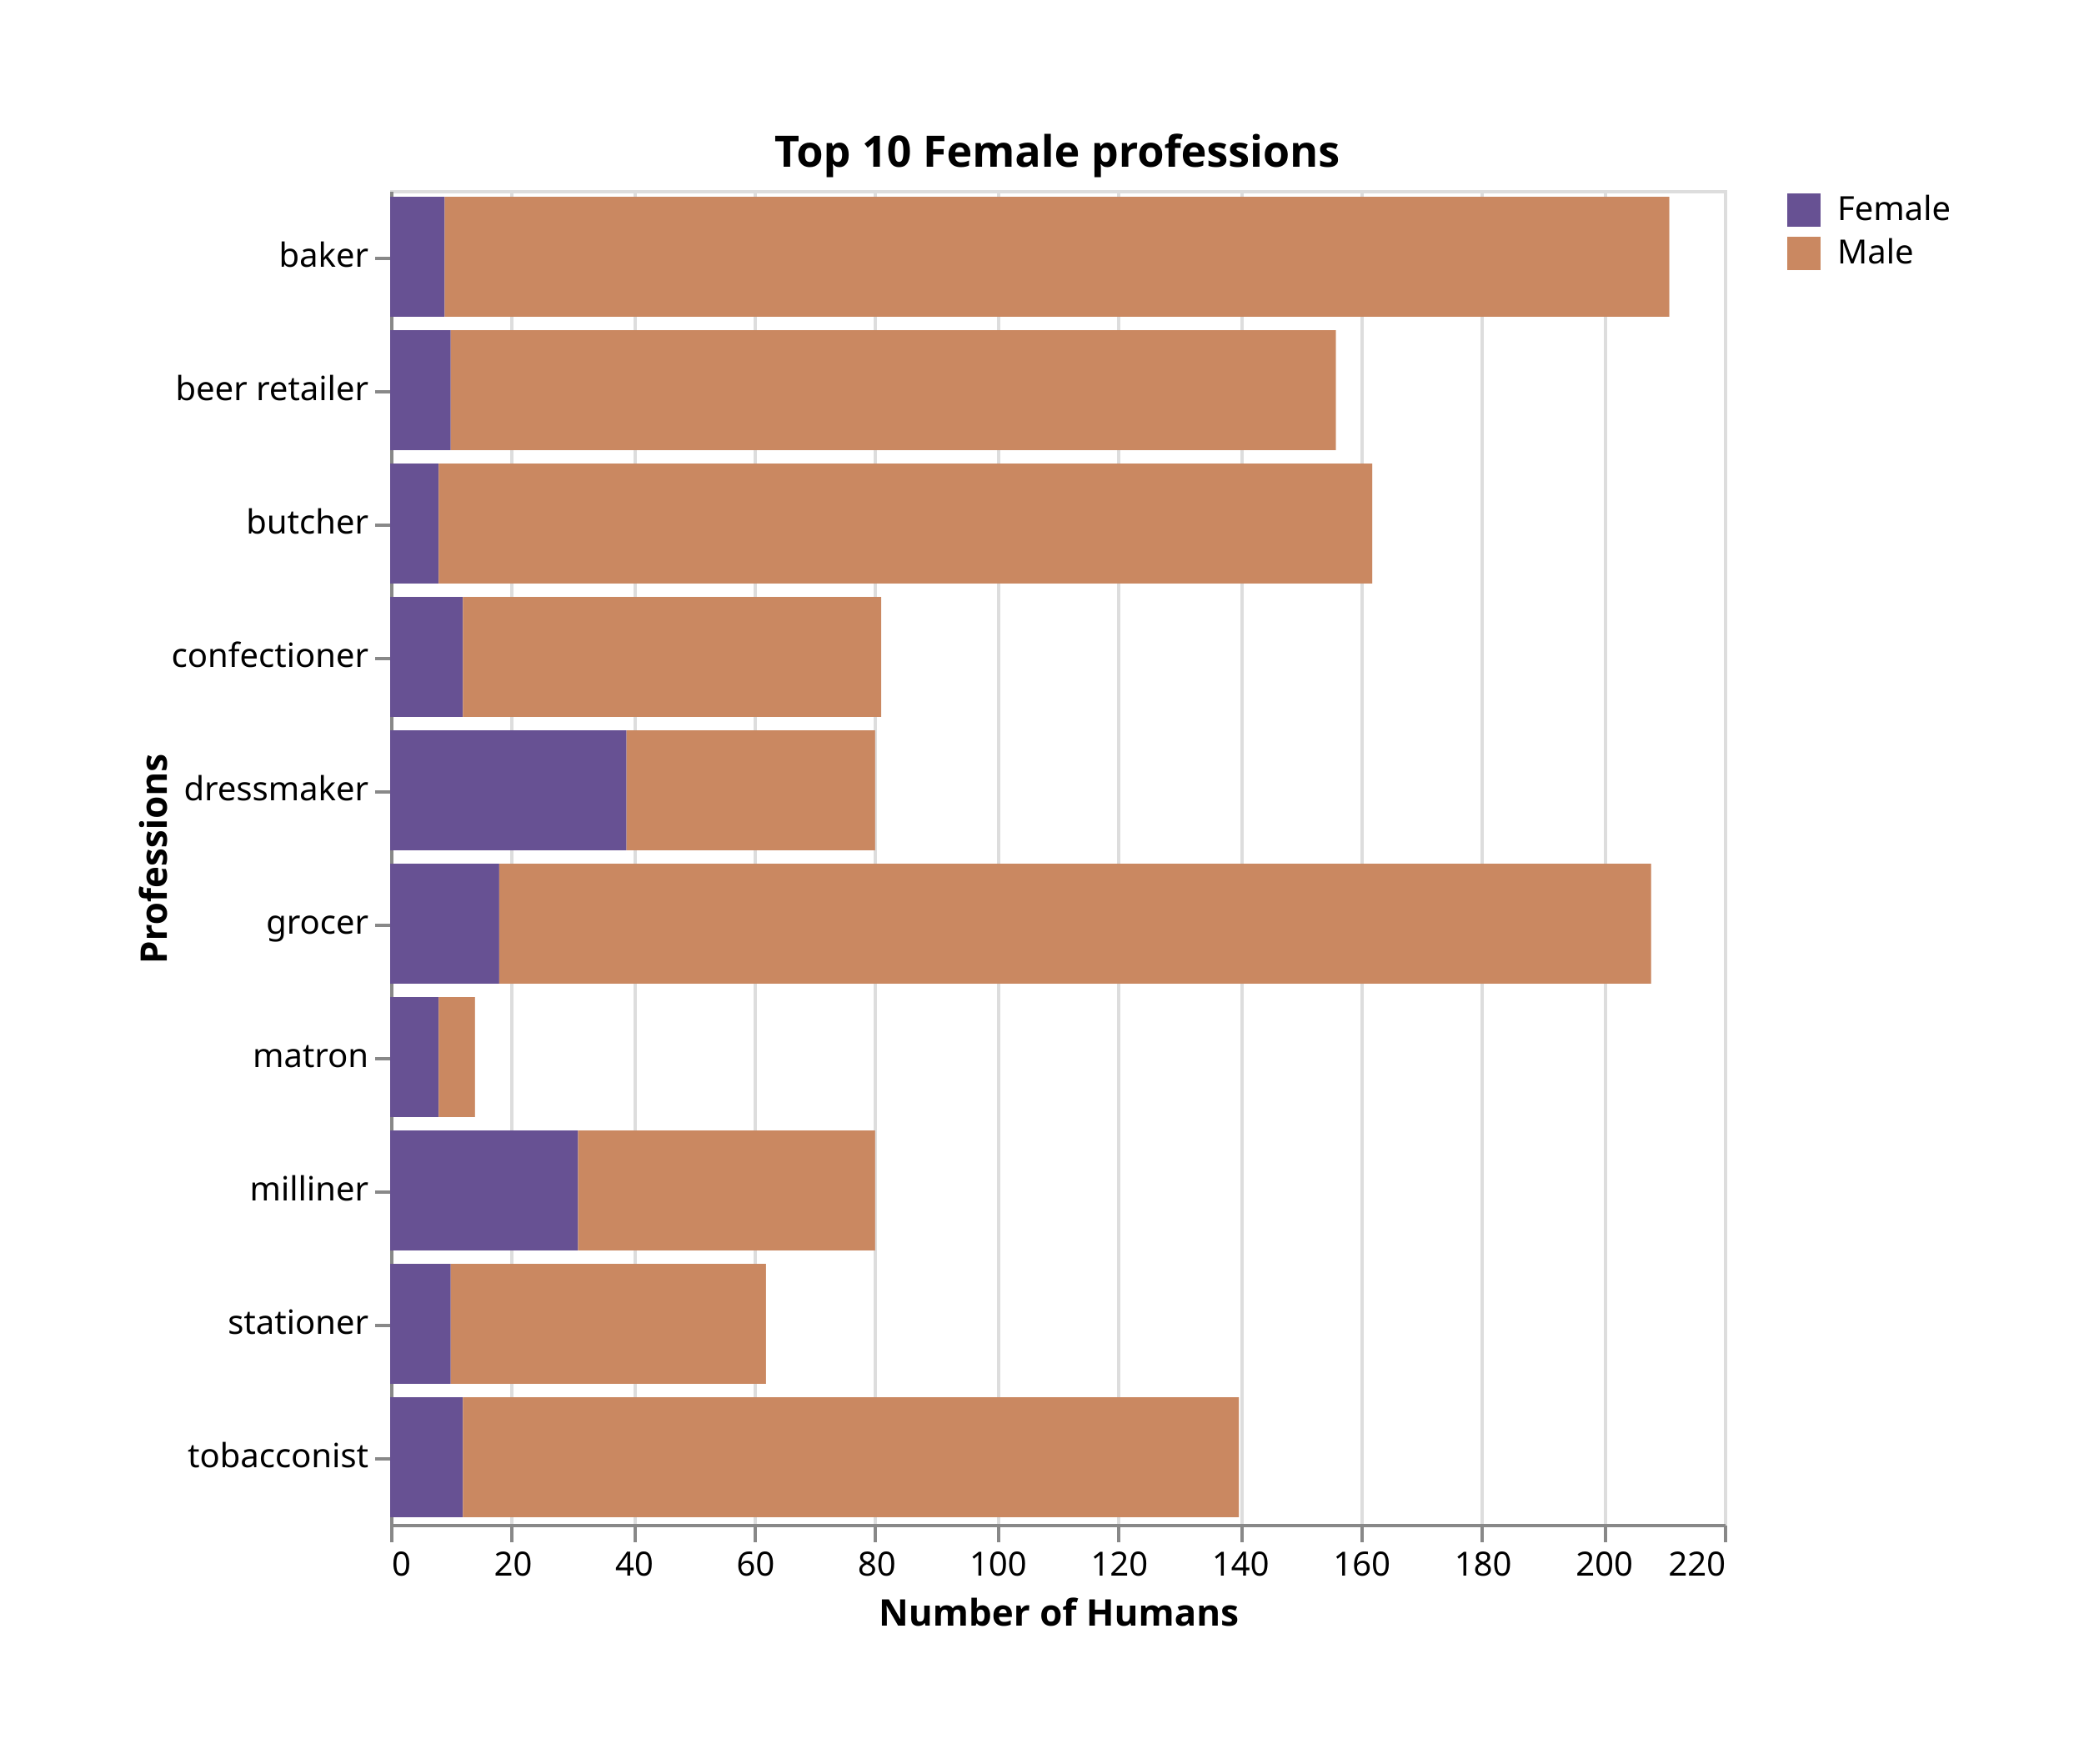
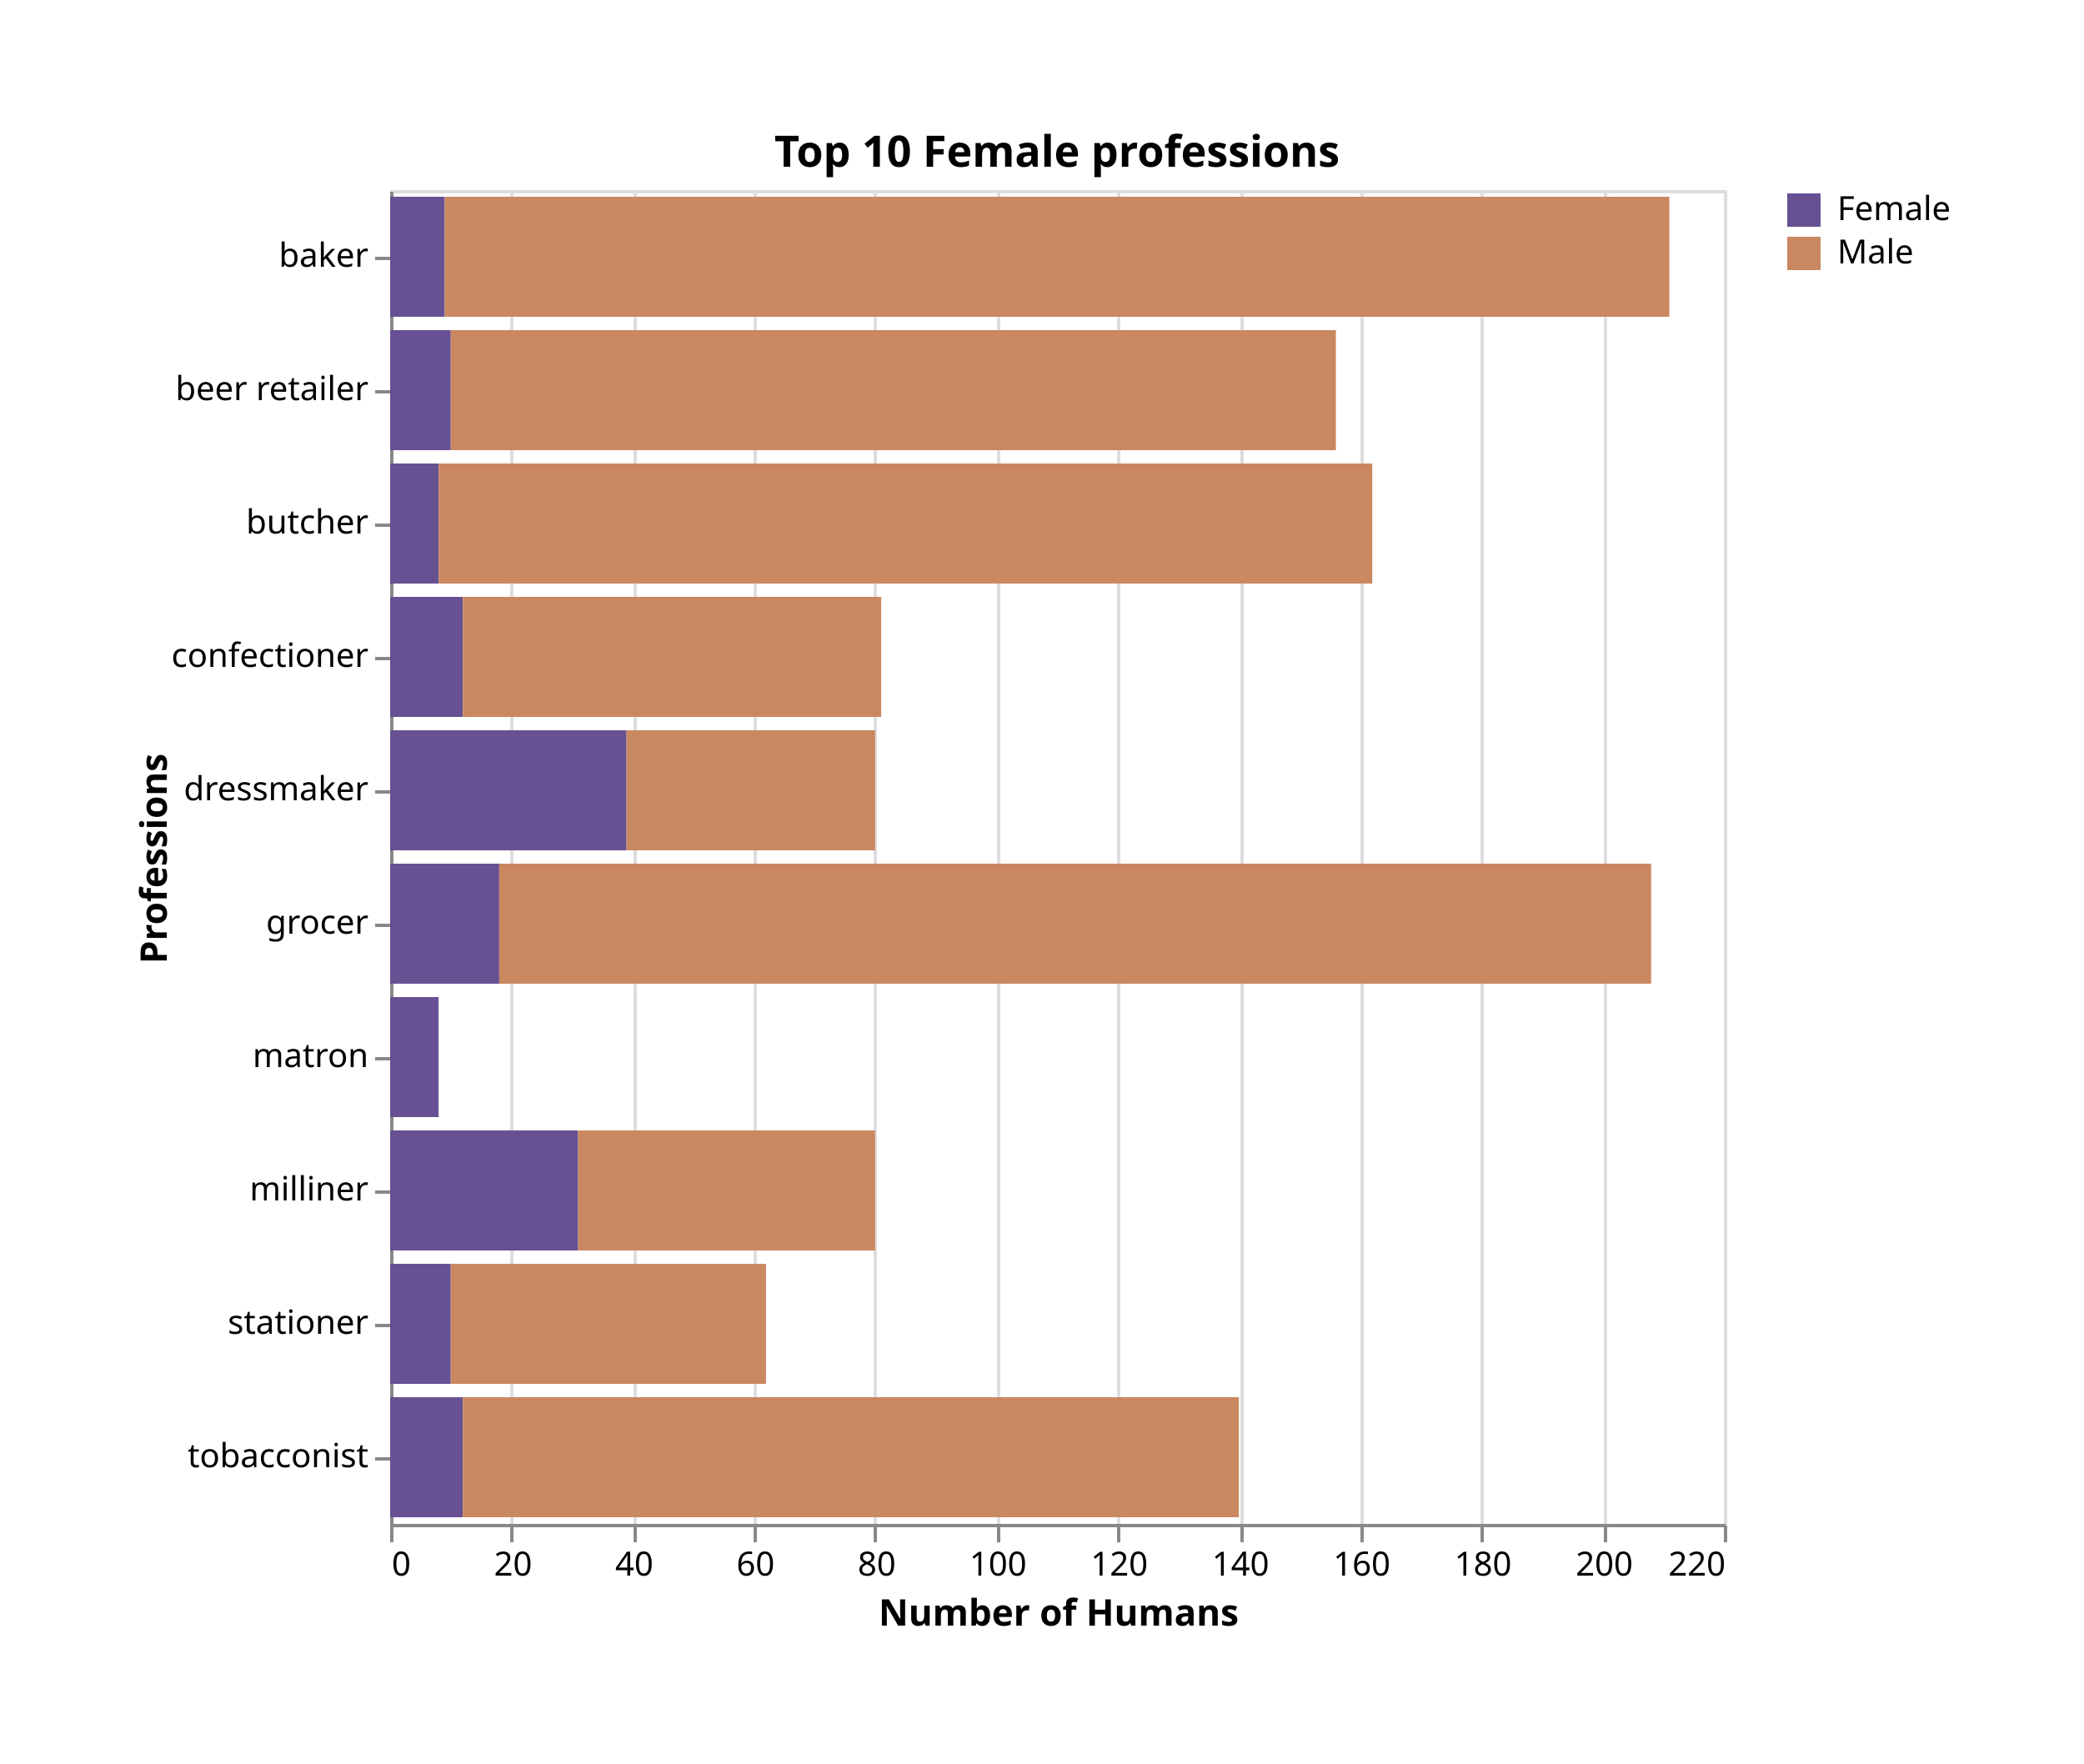
<svg xmlns="http://www.w3.org/2000/svg" class="marks" width="625" height="529" viewBox="0 0 625 529" version="1.1">
  <rect width="625" height="529" style="fill: white;" />
  <g transform="translate(117,57)">
    <g class="mark-group role-frame root" role="graphics-object" aria-roledescription="group mark container">
      <g transform="translate(0,0)">
        <path class="background" aria-hidden="true" d="M0.5,0.5h400v400h-400Z" style="fill: none; stroke: #ddd;" />
        <g>
          <g class="mark-group role-axis" role="graphics-symbol" aria-roledescription="axis" aria-label="X-axis for a linear scale with values from 0 to 220">
            <g transform="translate(0.5,400.5)">
              <path class="background" aria-hidden="true" d="M0,0h0v0h0Z" style="pointer-events: none; fill: none;" />
              <g>
                <g class="mark-rule role-axis-grid" style="pointer-events: none;">
                  <line transform="translate(0,0)" x2="0" y2="-400" style="fill: none; stroke: #ddd; stroke-width: 1; opacity: 1;" />
                  <line transform="translate(36,0)" x2="0" y2="-400" style="fill: none; stroke: #ddd; stroke-width: 1; opacity: 1;" />
                  <line transform="translate(73,0)" x2="0" y2="-400" style="fill: none; stroke: #ddd; stroke-width: 1; opacity: 1;" />
                  <line transform="translate(109,0)" x2="0" y2="-400" style="fill: none; stroke: #ddd; stroke-width: 1; opacity: 1;" />
                  <line transform="translate(145,0)" x2="0" y2="-400" style="fill: none; stroke: #ddd; stroke-width: 1; opacity: 1;" />
                  <line transform="translate(182,0)" x2="0" y2="-400" style="fill: none; stroke: #ddd; stroke-width: 1; opacity: 1;" />
                  <line transform="translate(218,0)" x2="0" y2="-400" style="fill: none; stroke: #ddd; stroke-width: 1; opacity: 1;" />
                  <line transform="translate(255,0)" x2="0" y2="-400" style="fill: none; stroke: #ddd; stroke-width: 1; opacity: 1;" />
                  <line transform="translate(291,0)" x2="0" y2="-400" style="fill: none; stroke: #ddd; stroke-width: 1; opacity: 1;" />
                  <line transform="translate(327,0)" x2="0" y2="-400" style="fill: none; stroke: #ddd; stroke-width: 1; opacity: 1;" />
                  <line transform="translate(364,0)" x2="0" y2="-400" style="fill: none; stroke: #ddd; stroke-width: 1; opacity: 1;" />
                  <line transform="translate(400,0)" x2="0" y2="-400" style="fill: none; stroke: #ddd; stroke-width: 1; opacity: 1;" />
                </g>
              </g>
              <path class="foreground" aria-hidden="true" d="" style="pointer-events: none; display: none; fill: none;" />
            </g>
          </g>
          <g class="mark-group role-axis" role="graphics-symbol" aria-roledescription="axis" aria-label="X-axis titled 'Number of Humans' for a linear scale with values from 0 to 220">
            <g transform="translate(0.5,400.5)">
              <path class="background" aria-hidden="true" d="M0,0h0v0h0Z" style="pointer-events: none; fill: none;" />
              <g>
                <g class="mark-rule role-axis-tick" style="pointer-events: none;">
                  <line transform="translate(0,0)" x2="0" y2="5" style="fill: none; stroke: #888; stroke-width: 1; opacity: 1;" />
                  <line transform="translate(36,0)" x2="0" y2="5" style="fill: none; stroke: #888; stroke-width: 1; opacity: 1;" />
                  <line transform="translate(73,0)" x2="0" y2="5" style="fill: none; stroke: #888; stroke-width: 1; opacity: 1;" />
                  <line transform="translate(109,0)" x2="0" y2="5" style="fill: none; stroke: #888; stroke-width: 1; opacity: 1;" />
                  <line transform="translate(145,0)" x2="0" y2="5" style="fill: none; stroke: #888; stroke-width: 1; opacity: 1;" />
                  <line transform="translate(182,0)" x2="0" y2="5" style="fill: none; stroke: #888; stroke-width: 1; opacity: 1;" />
                  <line transform="translate(218,0)" x2="0" y2="5" style="fill: none; stroke: #888; stroke-width: 1; opacity: 1;" />
                  <line transform="translate(255,0)" x2="0" y2="5" style="fill: none; stroke: #888; stroke-width: 1; opacity: 1;" />
                  <line transform="translate(291,0)" x2="0" y2="5" style="fill: none; stroke: #888; stroke-width: 1; opacity: 1;" />
                  <line transform="translate(327,0)" x2="0" y2="5" style="fill: none; stroke: #888; stroke-width: 1; opacity: 1;" />
                  <line transform="translate(364,0)" x2="0" y2="5" style="fill: none; stroke: #888; stroke-width: 1; opacity: 1;" />
                  <line transform="translate(400,0)" x2="0" y2="5" style="fill: none; stroke: #888; stroke-width: 1; opacity: 1;" />
                </g>
                <g class="mark-text role-axis-label" style="pointer-events: none;">
                  <text text-anchor="start" transform="translate(0,15)" style="font-family: sans-serif; font-size: 10px; fill: #000; opacity: 1;">0</text>
                  <text text-anchor="middle" transform="translate(36.36364,15)" style="font-family: sans-serif; font-size: 10px; fill: #000; opacity: 1;">20</text>
                  <text text-anchor="middle" transform="translate(72.72727,15)" style="font-family: sans-serif; font-size: 10px; fill: #000; opacity: 1;">40</text>
                  <text text-anchor="middle" transform="translate(109.0909,15)" style="font-family: sans-serif; font-size: 10px; fill: #000; opacity: 1;">60</text>
                  <text text-anchor="middle" transform="translate(145.4545,15)" style="font-family: sans-serif; font-size: 10px; fill: #000; opacity: 1;">80</text>
                  <text text-anchor="middle" transform="translate(181.8182,15)" style="font-family: sans-serif; font-size: 10px; fill: #000; opacity: 1;">100</text>
                  <text text-anchor="middle" transform="translate(218.1818,15)" style="font-family: sans-serif; font-size: 10px; fill: #000; opacity: 1;">120</text>
                  <text text-anchor="middle" transform="translate(254.5455,15)" style="font-family: sans-serif; font-size: 10px; fill: #000; opacity: 1;">140</text>
                  <text text-anchor="middle" transform="translate(290.9091,15)" style="font-family: sans-serif; font-size: 10px; fill: #000; opacity: 1;">160</text>
                  <text text-anchor="middle" transform="translate(327.2727,15)" style="font-family: sans-serif; font-size: 10px; fill: #000; opacity: 1;">180</text>
                  <text text-anchor="middle" transform="translate(363.6364,15)" style="font-family: sans-serif; font-size: 10px; fill: #000; opacity: 1;">200</text>
                  <text text-anchor="end" transform="translate(400,15)" style="font-family: sans-serif; font-size: 10px; fill: #000; opacity: 1;">220</text>
                </g>
                <g class="mark-rule role-axis-domain" style="pointer-events: none;">
                  <line transform="translate(0,0)" x2="400" y2="0" style="fill: none; stroke: #888; stroke-width: 1; opacity: 1;" />
                </g>
                <g class="mark-text role-axis-title" style="pointer-events: none;">
                  <text text-anchor="middle" transform="translate(200,30)" style="font-family: sans-serif; font-size: 11px; font-weight: bold; fill: #000; opacity: 1;">Number of Humans</text>
                </g>
              </g>
              <path class="foreground" aria-hidden="true" d="" style="pointer-events: none; display: none; fill: none;" />
            </g>
          </g>
          <g class="mark-group role-axis" role="graphics-symbol" aria-roledescription="axis" aria-label="Y-axis titled 'Professions' for a discrete scale with 10 values: baker, beer retailer, butcher, confectioner, dressmaker, ending with tobacconist">
            <g transform="translate(0.5,0.5)">
              <path class="background" aria-hidden="true" d="M0,0h0v0h0Z" style="pointer-events: none; fill: none;" />
              <g>
                <g class="mark-rule role-axis-tick" style="pointer-events: none;">
                  <line transform="translate(0,20)" x2="-5" y2="0" style="fill: none; stroke: #888; stroke-width: 1; opacity: 1;" />
                  <line transform="translate(0,60)" x2="-5" y2="0" style="fill: none; stroke: #888; stroke-width: 1; opacity: 1;" />
                  <line transform="translate(0,100)" x2="-5" y2="0" style="fill: none; stroke: #888; stroke-width: 1; opacity: 1;" />
                  <line transform="translate(0,140)" x2="-5" y2="0" style="fill: none; stroke: #888; stroke-width: 1; opacity: 1;" />
                  <line transform="translate(0,180)" x2="-5" y2="0" style="fill: none; stroke: #888; stroke-width: 1; opacity: 1;" />
                  <line transform="translate(0,220)" x2="-5" y2="0" style="fill: none; stroke: #888; stroke-width: 1; opacity: 1;" />
                  <line transform="translate(0,260)" x2="-5" y2="0" style="fill: none; stroke: #888; stroke-width: 1; opacity: 1;" />
                  <line transform="translate(0,300)" x2="-5" y2="0" style="fill: none; stroke: #888; stroke-width: 1; opacity: 1;" />
                  <line transform="translate(0,340)" x2="-5" y2="0" style="fill: none; stroke: #888; stroke-width: 1; opacity: 1;" />
                  <line transform="translate(0,380)" x2="-5" y2="0" style="fill: none; stroke: #888; stroke-width: 1; opacity: 1;" />
                </g>
                <g class="mark-text role-axis-label" style="pointer-events: none;">
                  <text text-anchor="end" transform="translate(-7,22.5)" style="font-family: sans-serif; font-size: 10px; fill: #000; opacity: 1;">baker</text>
                  <text text-anchor="end" transform="translate(-7,62.5)" style="font-family: sans-serif; font-size: 10px; fill: #000; opacity: 1;">beer retailer</text>
                  <text text-anchor="end" transform="translate(-7,102.5)" style="font-family: sans-serif; font-size: 10px; fill: #000; opacity: 1;">butcher</text>
                  <text text-anchor="end" transform="translate(-7,142.5)" style="font-family: sans-serif; font-size: 10px; fill: #000; opacity: 1;">confectioner</text>
                  <text text-anchor="end" transform="translate(-7,182.5)" style="font-family: sans-serif; font-size: 10px; fill: #000; opacity: 1;">dressmaker</text>
                  <text text-anchor="end" transform="translate(-7,222.5)" style="font-family: sans-serif; font-size: 10px; fill: #000; opacity: 1;">grocer</text>
                  <text text-anchor="end" transform="translate(-7,262.5)" style="font-family: sans-serif; font-size: 10px; fill: #000; opacity: 1;">matron</text>
                  <text text-anchor="end" transform="translate(-7,302.5)" style="font-family: sans-serif; font-size: 10px; fill: #000; opacity: 1;">milliner</text>
                  <text text-anchor="end" transform="translate(-7,342.5)" style="font-family: sans-serif; font-size: 10px; fill: #000; opacity: 1;">stationer</text>
                  <text text-anchor="end" transform="translate(-7,382.5)" style="font-family: sans-serif; font-size: 10px; fill: #000; opacity: 1;">tobacconist</text>
                </g>
                <g class="mark-rule role-axis-domain" style="pointer-events: none;">
                  <line transform="translate(0,0)" x2="0" y2="400" style="fill: none; stroke: #888; stroke-width: 1; opacity: 1;" />
                </g>
                <g class="mark-text role-axis-title" style="pointer-events: none;">
                  <text text-anchor="middle" transform="translate(-65.47754,200) rotate(-90) translate(0,-2)" style="font-family: sans-serif; font-size: 11px; font-weight: bold; fill: #000; opacity: 1;">Professions</text>
                </g>
              </g>
              <path class="foreground" aria-hidden="true" d="" style="pointer-events: none; display: none; fill: none;" />
            </g>
          </g>
          <g class="mark-rect role-mark marks" role="graphics-symbol" aria-roledescription="rect mark container">
            <path d="M0,162h70.909v36h-70.909Z" style="fill: #675193;" />
            <path d="M0,282h56.364v36h-56.364Z" style="fill: #675193;" />
            <path d="M0,202h32.727v36h-32.727Z" style="fill: #675193;" />
            <path d="M0,362h21.818v36h-21.818Z" style="fill: #675193;" />
            <path d="M0,122h21.818v36h-21.818Z" style="fill: #675193;" />
            <path d="M0,322h18.182v36h-18.182Z" style="fill: #675193;" />
            <path d="M0,42h18.182v36h-18.182Z" style="fill: #675193;" />
            <path d="M0,2h16.364v36h-16.364Z" style="fill: #675193;" />
            <path d="M0,242h14.545v36h-14.545Z" style="fill: #675193;" />
            <path d="M0,82h14.545v36h-14.545Z" style="fill: #675193;" />
            <path d="M70.909,162h74.545v36h-74.545Z" style="fill: #ca8861;" />
            <path d="M56.364,282h89.091v36h-89.091Z" style="fill: #ca8861;" />
            <path d="M32.727,202h345.455v36h-345.455Z" style="fill: #ca8861;" />
            <path d="M21.818,362h232.727v36h-232.727Z" style="fill: #ca8861;" />
            <path d="M21.818,122h125.455v36h-125.455Z" style="fill: #ca8861;" />
            <path d="M18.182,322h94.545v36h-94.545Z" style="fill: #ca8861;" />
            <path d="M18.182,42h265.455v36h-265.455Z" style="fill: #ca8861;" />
            <path d="M16.364,2h367.273v36h-367.273Z" style="fill: #ca8861;" />
-             <path d="M14.545,242h10.909v36h-10.909Z" style="fill: #ca8861;" />
            <path d="M14.545,82h280v36h-280Z" style="fill: #ca8861;" />
          </g>
          <g class="mark-group role-legend" role="graphics-symbol" aria-roledescription="legend" aria-label="Symbol legend for fill color with 2 values: Female, Male">
            <g transform="translate(418,0)">
              <path class="background" aria-hidden="true" d="M0,0h50v24h-50Z" style="pointer-events: none; fill: none;" />
              <g>
                <g class="mark-group role-legend-entry">
                  <g transform="translate(0,0)">
                    <path class="background" aria-hidden="true" d="M0,0h0v0h0Z" style="pointer-events: none; fill: none;" />
                    <g>
                      <g class="mark-group role-scope" role="graphics-object" aria-roledescription="group mark container">
                        <g transform="translate(0,0)">
                          <path class="background" aria-hidden="true" d="M0,0h49.345v11h-49.345Z" style="pointer-events: none; fill: none; opacity: 1;" />
                          <g>
                            <g class="mark-symbol role-legend-symbol" style="pointer-events: none;">
                              <path transform="translate(6,6)" d="M-5,-5h10v10h-10Z" style="fill: #675193; stroke-width: 1.5; opacity: 1;" />
                            </g>
                            <g class="mark-text role-legend-label" style="pointer-events: none;">
                              <text text-anchor="start" transform="translate(16,9)" style="font-family: sans-serif; font-size: 10px; fill: #000; opacity: 1;">Female</text>
                            </g>
                          </g>
                          <path class="foreground" aria-hidden="true" d="" style="pointer-events: none; display: none; fill: none;" />
                        </g>
                        <g transform="translate(0,13)">
                          <path class="background" aria-hidden="true" d="M0,0h49.345v11h-49.345Z" style="pointer-events: none; fill: none; opacity: 1;" />
                          <g>
                            <g class="mark-symbol role-legend-symbol" style="pointer-events: none;">
                              <path transform="translate(6,6)" d="M-5,-5h10v10h-10Z" style="fill: #ca8861; stroke-width: 1.5; opacity: 1;" />
                            </g>
                            <g class="mark-text role-legend-label" style="pointer-events: none;">
                              <text text-anchor="start" transform="translate(16,9)" style="font-family: sans-serif; font-size: 10px; fill: #000; opacity: 1;">Male</text>
                            </g>
                          </g>
                          <path class="foreground" aria-hidden="true" d="" style="pointer-events: none; display: none; fill: none;" />
                        </g>
                      </g>
                    </g>
                    <path class="foreground" aria-hidden="true" d="" style="pointer-events: none; display: none; fill: none;" />
                  </g>
                </g>
              </g>
              <path class="foreground" aria-hidden="true" d="" style="pointer-events: none; display: none; fill: none;" />
            </g>
          </g>
          <g class="mark-group role-title">
            <g transform="translate(200,-17)">
              <path class="background" aria-hidden="true" d="M0,0h0v0h0Z" style="pointer-events: none; fill: none;" />
              <g>
                <g class="mark-text role-title-text" role="graphics-symbol" aria-roledescription="title" aria-label="Title text 'Top 10 Female professions'" style="pointer-events: none;">
                  <text text-anchor="middle" transform="translate(0,10)" style="font-family: sans-serif; font-size: 13px; font-weight: bold; fill: #000; opacity: 1;">Top 10 Female professions</text>
                </g>
              </g>
              <path class="foreground" aria-hidden="true" d="" style="pointer-events: none; display: none; fill: none;" />
            </g>
          </g>
        </g>
        <path class="foreground" aria-hidden="true" d="" style="display: none; fill: none;" />
      </g>
    </g>
  </g>
</svg>
